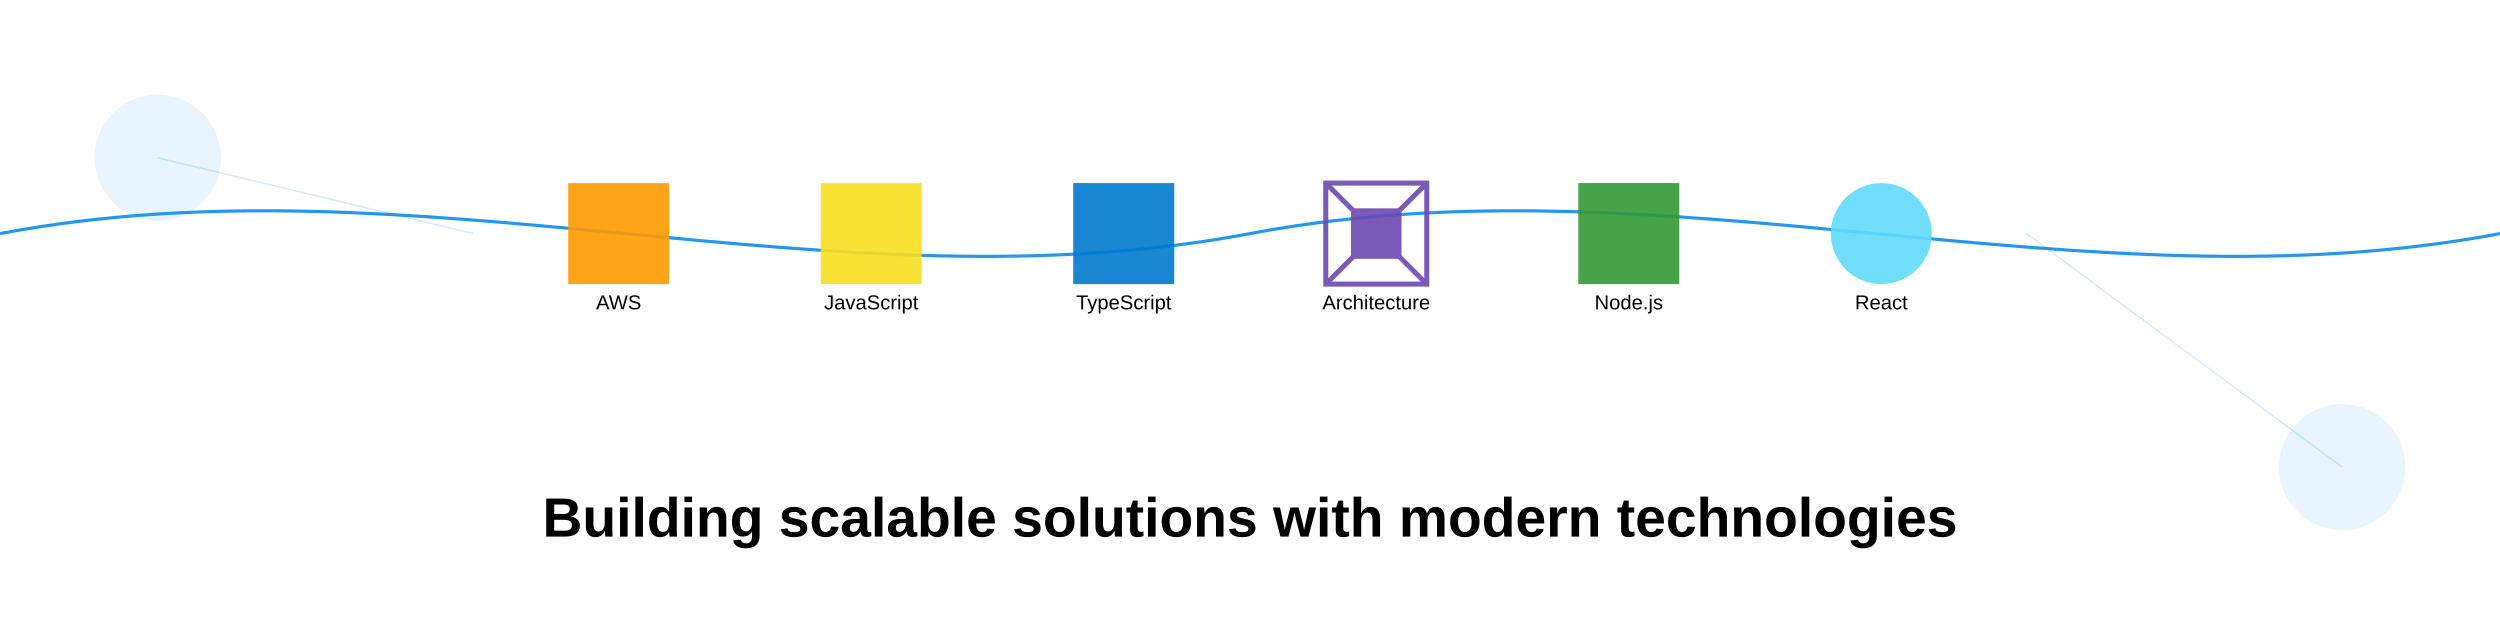
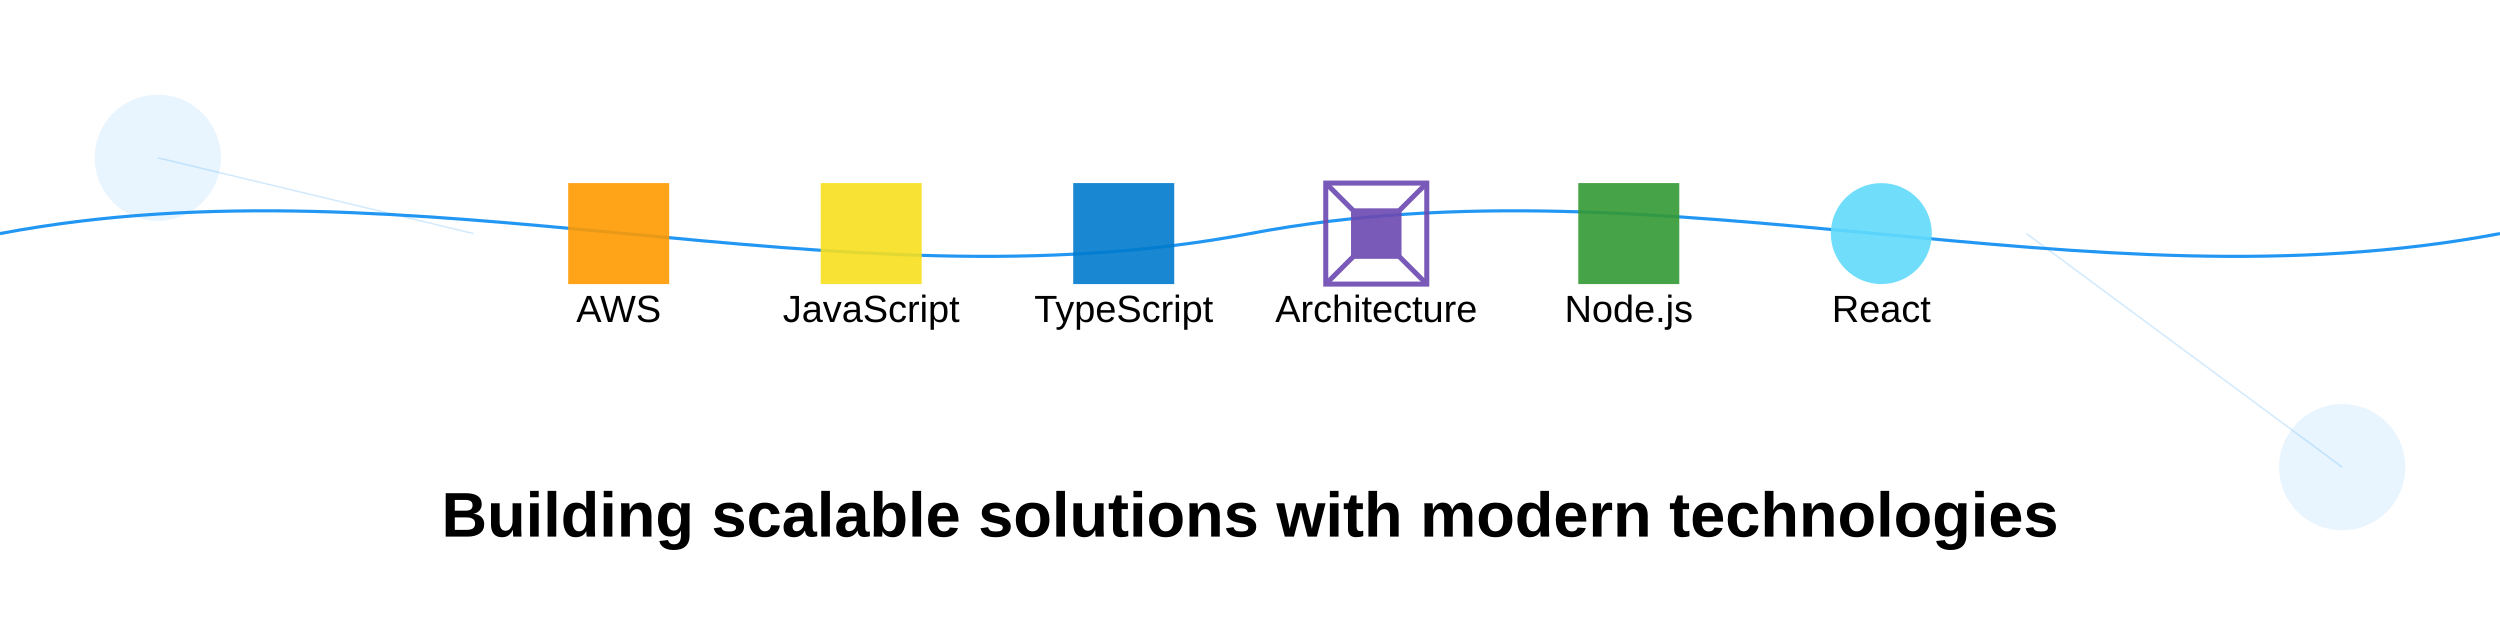
<svg xmlns="http://www.w3.org/2000/svg" viewBox="0 0 1584 396">
  <path d="M0,148 C264,98 528,198 792,148 C1056,98 1320,198 1584,148" stroke="#2196F3" stroke-width="2" fill="none" />
  <g transform="translate(792, 148) scale(0.8)">
    <g transform="translate(-500, 0)">
      <path d="M-40,-40 L40,-40 L40,40 L-40,40 Z" fill="#FF9900" opacity="0.9" />
-       <text x="0" y="60" font-family="Arial, sans-serif" font-size="16" fill="#000000" text-anchor="middle">AWS</text>
+       <text x="0" y="70" font-family="Arial, sans-serif" font-size="30" fill="#000000" text-anchor="middle">AWS</text>
    </g>
    <g transform="translate(-300, 0)">
      <rect x="-40" y="-40" width="80" height="80" fill="#F7DF1E" opacity="0.9" />
-       <text x="0" y="60" font-family="Arial, sans-serif" font-size="16" fill="#000000" text-anchor="middle">JavaScript</text>
+       <text x="0" y="70" font-family="Arial, sans-serif" font-size="30" fill="#000000" text-anchor="middle">JavaScript</text>
    </g>
    <g transform="translate(-100, 0)">
      <rect x="-40" y="-40" width="80" height="80" fill="#007ACC" opacity="0.9" />
-       <text x="0" y="60" font-family="Arial, sans-serif" font-size="16" fill="#000000" text-anchor="middle">TypeScript</text>
+       <text x="0" y="70" font-family="Arial, sans-serif" font-size="30" fill="#000000" text-anchor="middle">TypeScript</text>
    </g>
    <g transform="translate(100, 0)">
      <g fill="#6C48B0" opacity="0.9">
        <rect x="-40" y="-40" width="80" height="80" fill="none" stroke="#6C48B0" stroke-width="4" />
        <rect x="-20" y="-20" width="40" height="40" />
        <line x1="-40" y1="-40" x2="40" y2="40" stroke="#6C48B0" stroke-width="4" />
        <line x1="-40" y1="40" x2="40" y2="-40" stroke="#6C48B0" stroke-width="4" />
      </g>
-       <text x="0" y="60" font-family="Arial, sans-serif" font-size="16" fill="#000000" text-anchor="middle">Architecture</text>
+       <text x="0" y="70" font-family="Arial, sans-serif" font-size="30" fill="#000000" text-anchor="middle">Architecture</text>
    </g>
    <g transform="translate(300, 0)">
      <rect x="-40" y="-40" width="80" height="80" fill="#339933" opacity="0.9" />
-       <text x="0" y="60" font-family="Arial, sans-serif" font-size="16" fill="#000000" text-anchor="middle">Node.js</text>
+       <text x="0" y="70" font-family="Arial, sans-serif" font-size="30" fill="#000000" text-anchor="middle">Node.js</text>
    </g>
    <g transform="translate(500, 0)">
      <circle cx="0" cy="0" r="40" fill="#61DAFB" opacity="0.9" />
-       <text x="0" y="60" font-family="Arial, sans-serif" font-size="16" fill="#000000" text-anchor="middle">React</text>
+       <text x="0" y="70" font-family="Arial, sans-serif" font-size="30" fill="#000000" text-anchor="middle">React</text>
    </g>
  </g>
-   <text x="792" y="340" font-family="Arial, sans-serif" font-size="35" fill="#000000" text-anchor="middle" font-weight="bold">
+   <text x="792" y="340" font-family="Arial, sans-serif" font-size="40" fill="#000000" text-anchor="middle" font-weight="bold">
      Building scalable solutions with modern technologies
  </text>
  <g stroke="#2196F3" stroke-width="1" opacity="0.2">
    <line x1="100" y1="100" x2="300" y2="148" />
    <line x1="1484" y1="296" x2="1284" y2="148" />
  </g>
  <g fill="#2196F3" opacity="0.1">
    <circle cx="100" cy="100" r="40" />
    <circle cx="1484" cy="296" r="40" />
  </g>
</svg>
